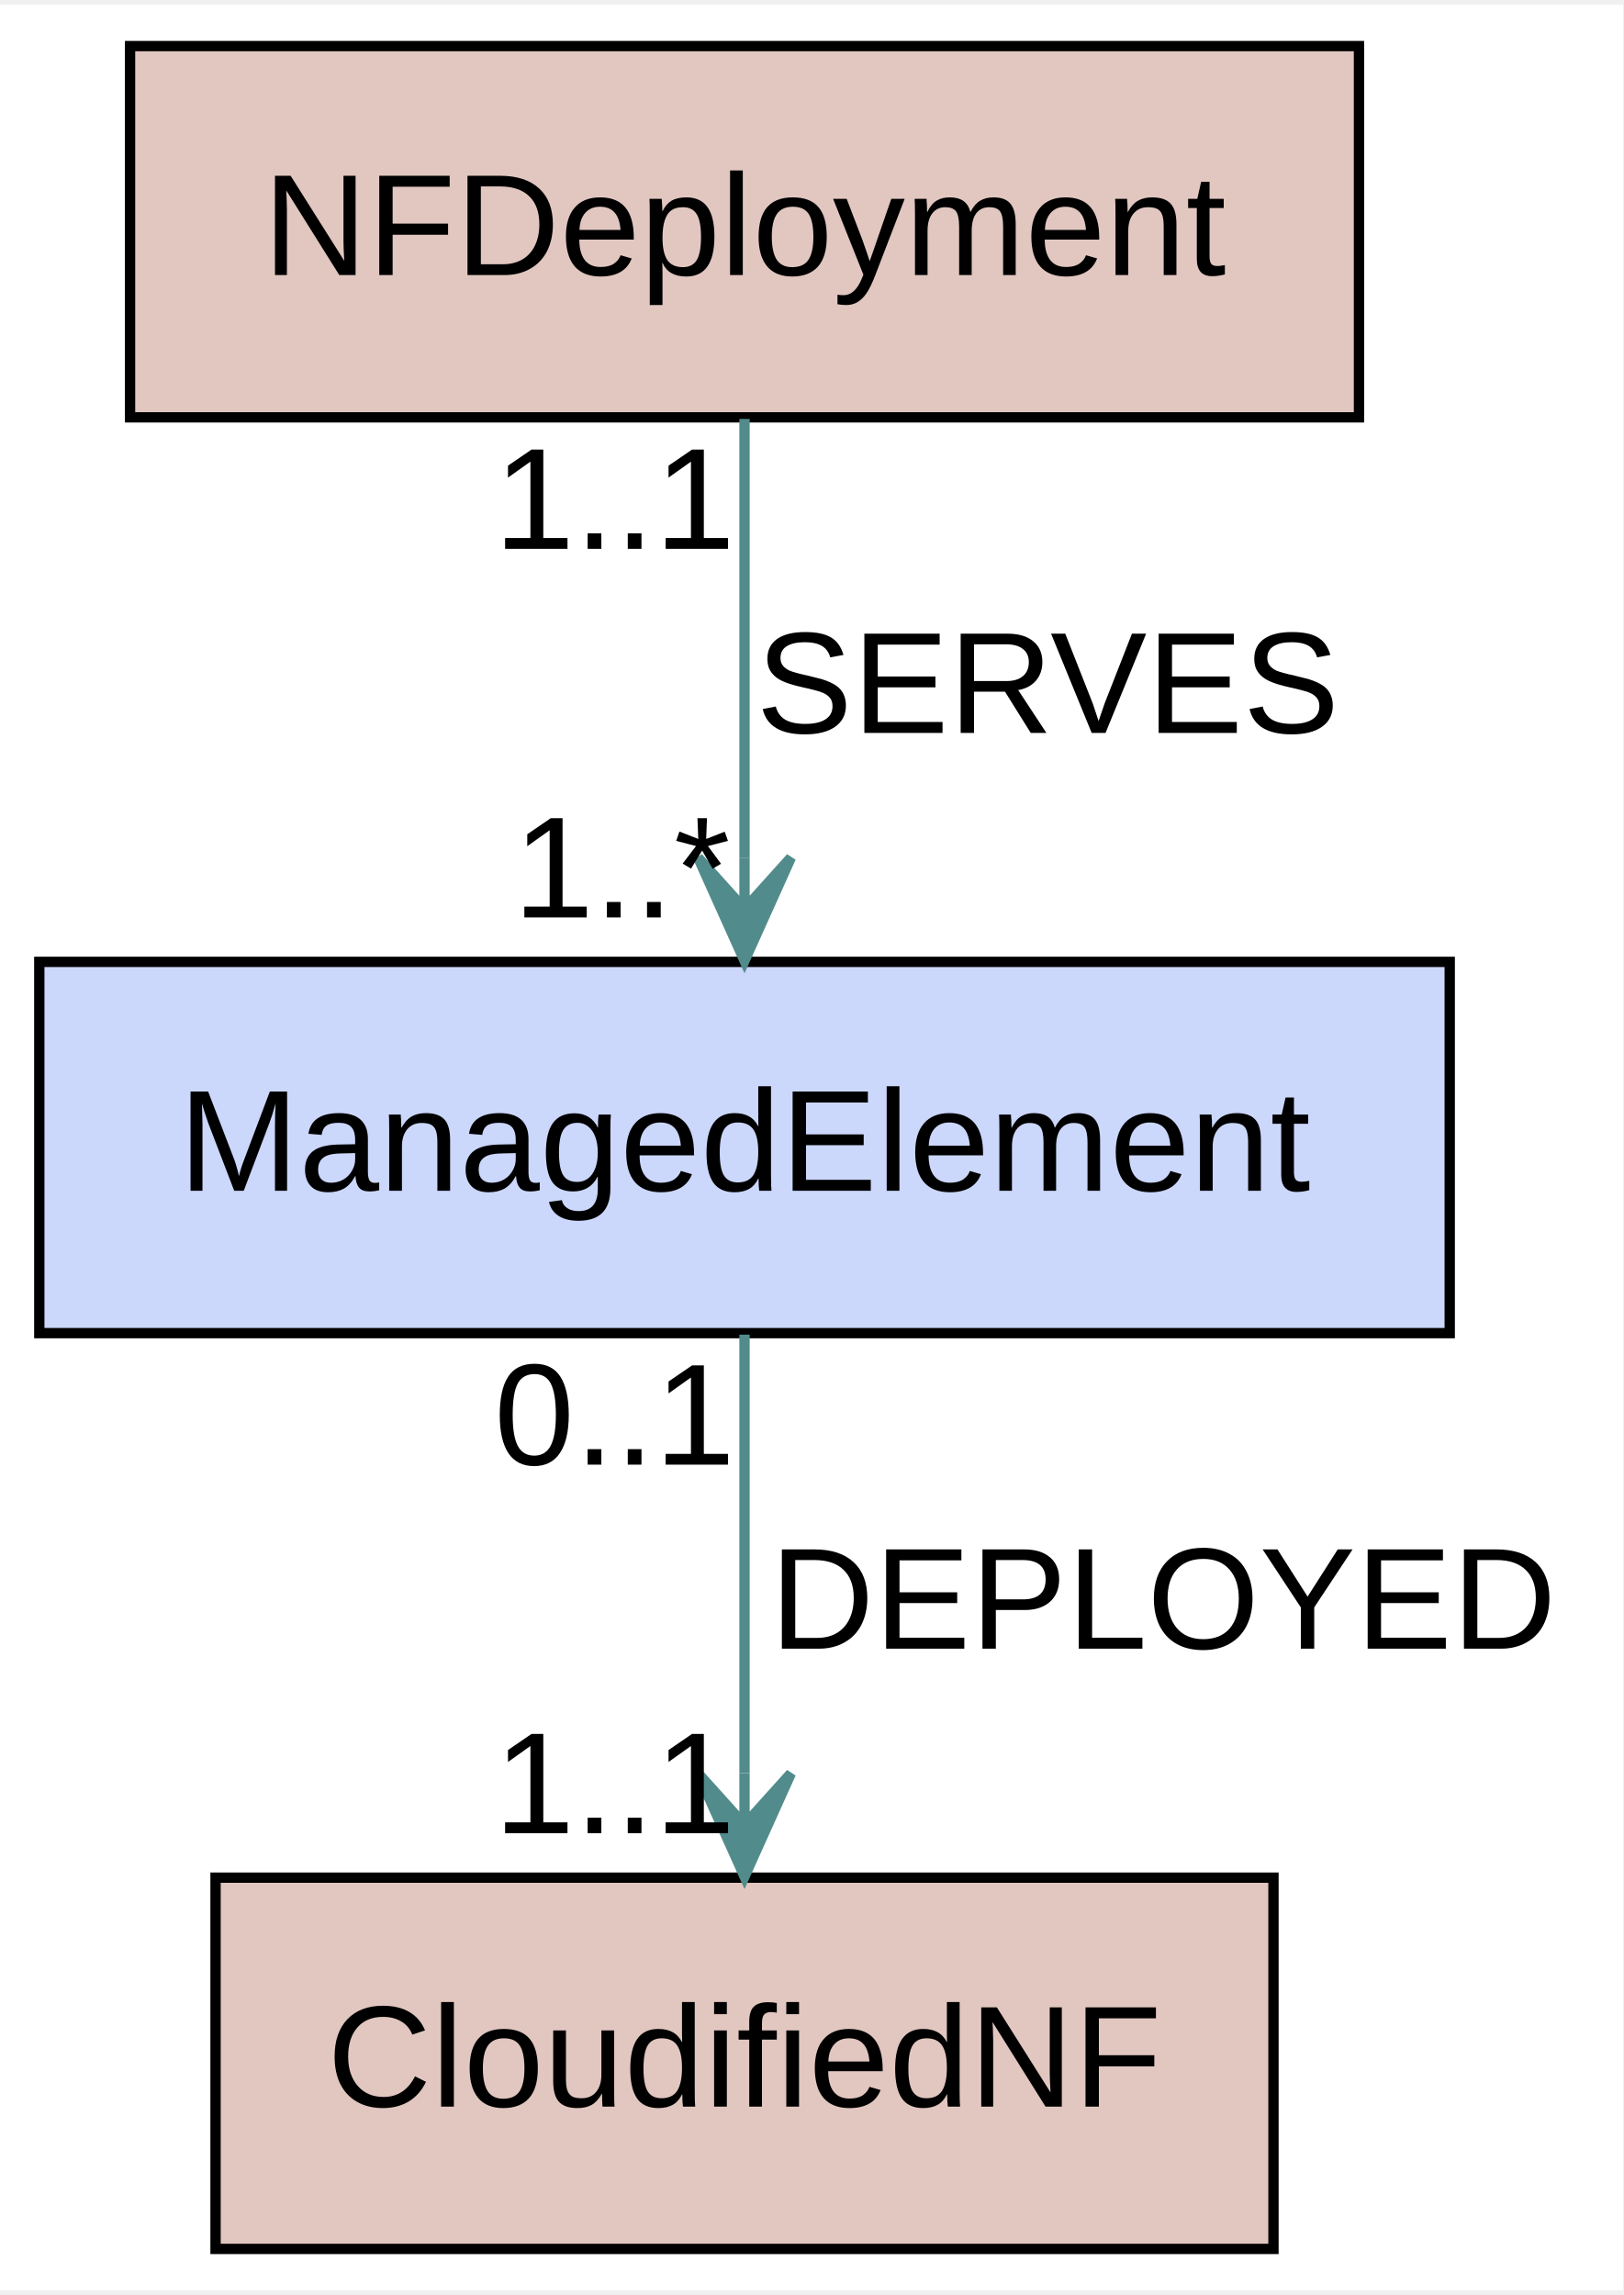
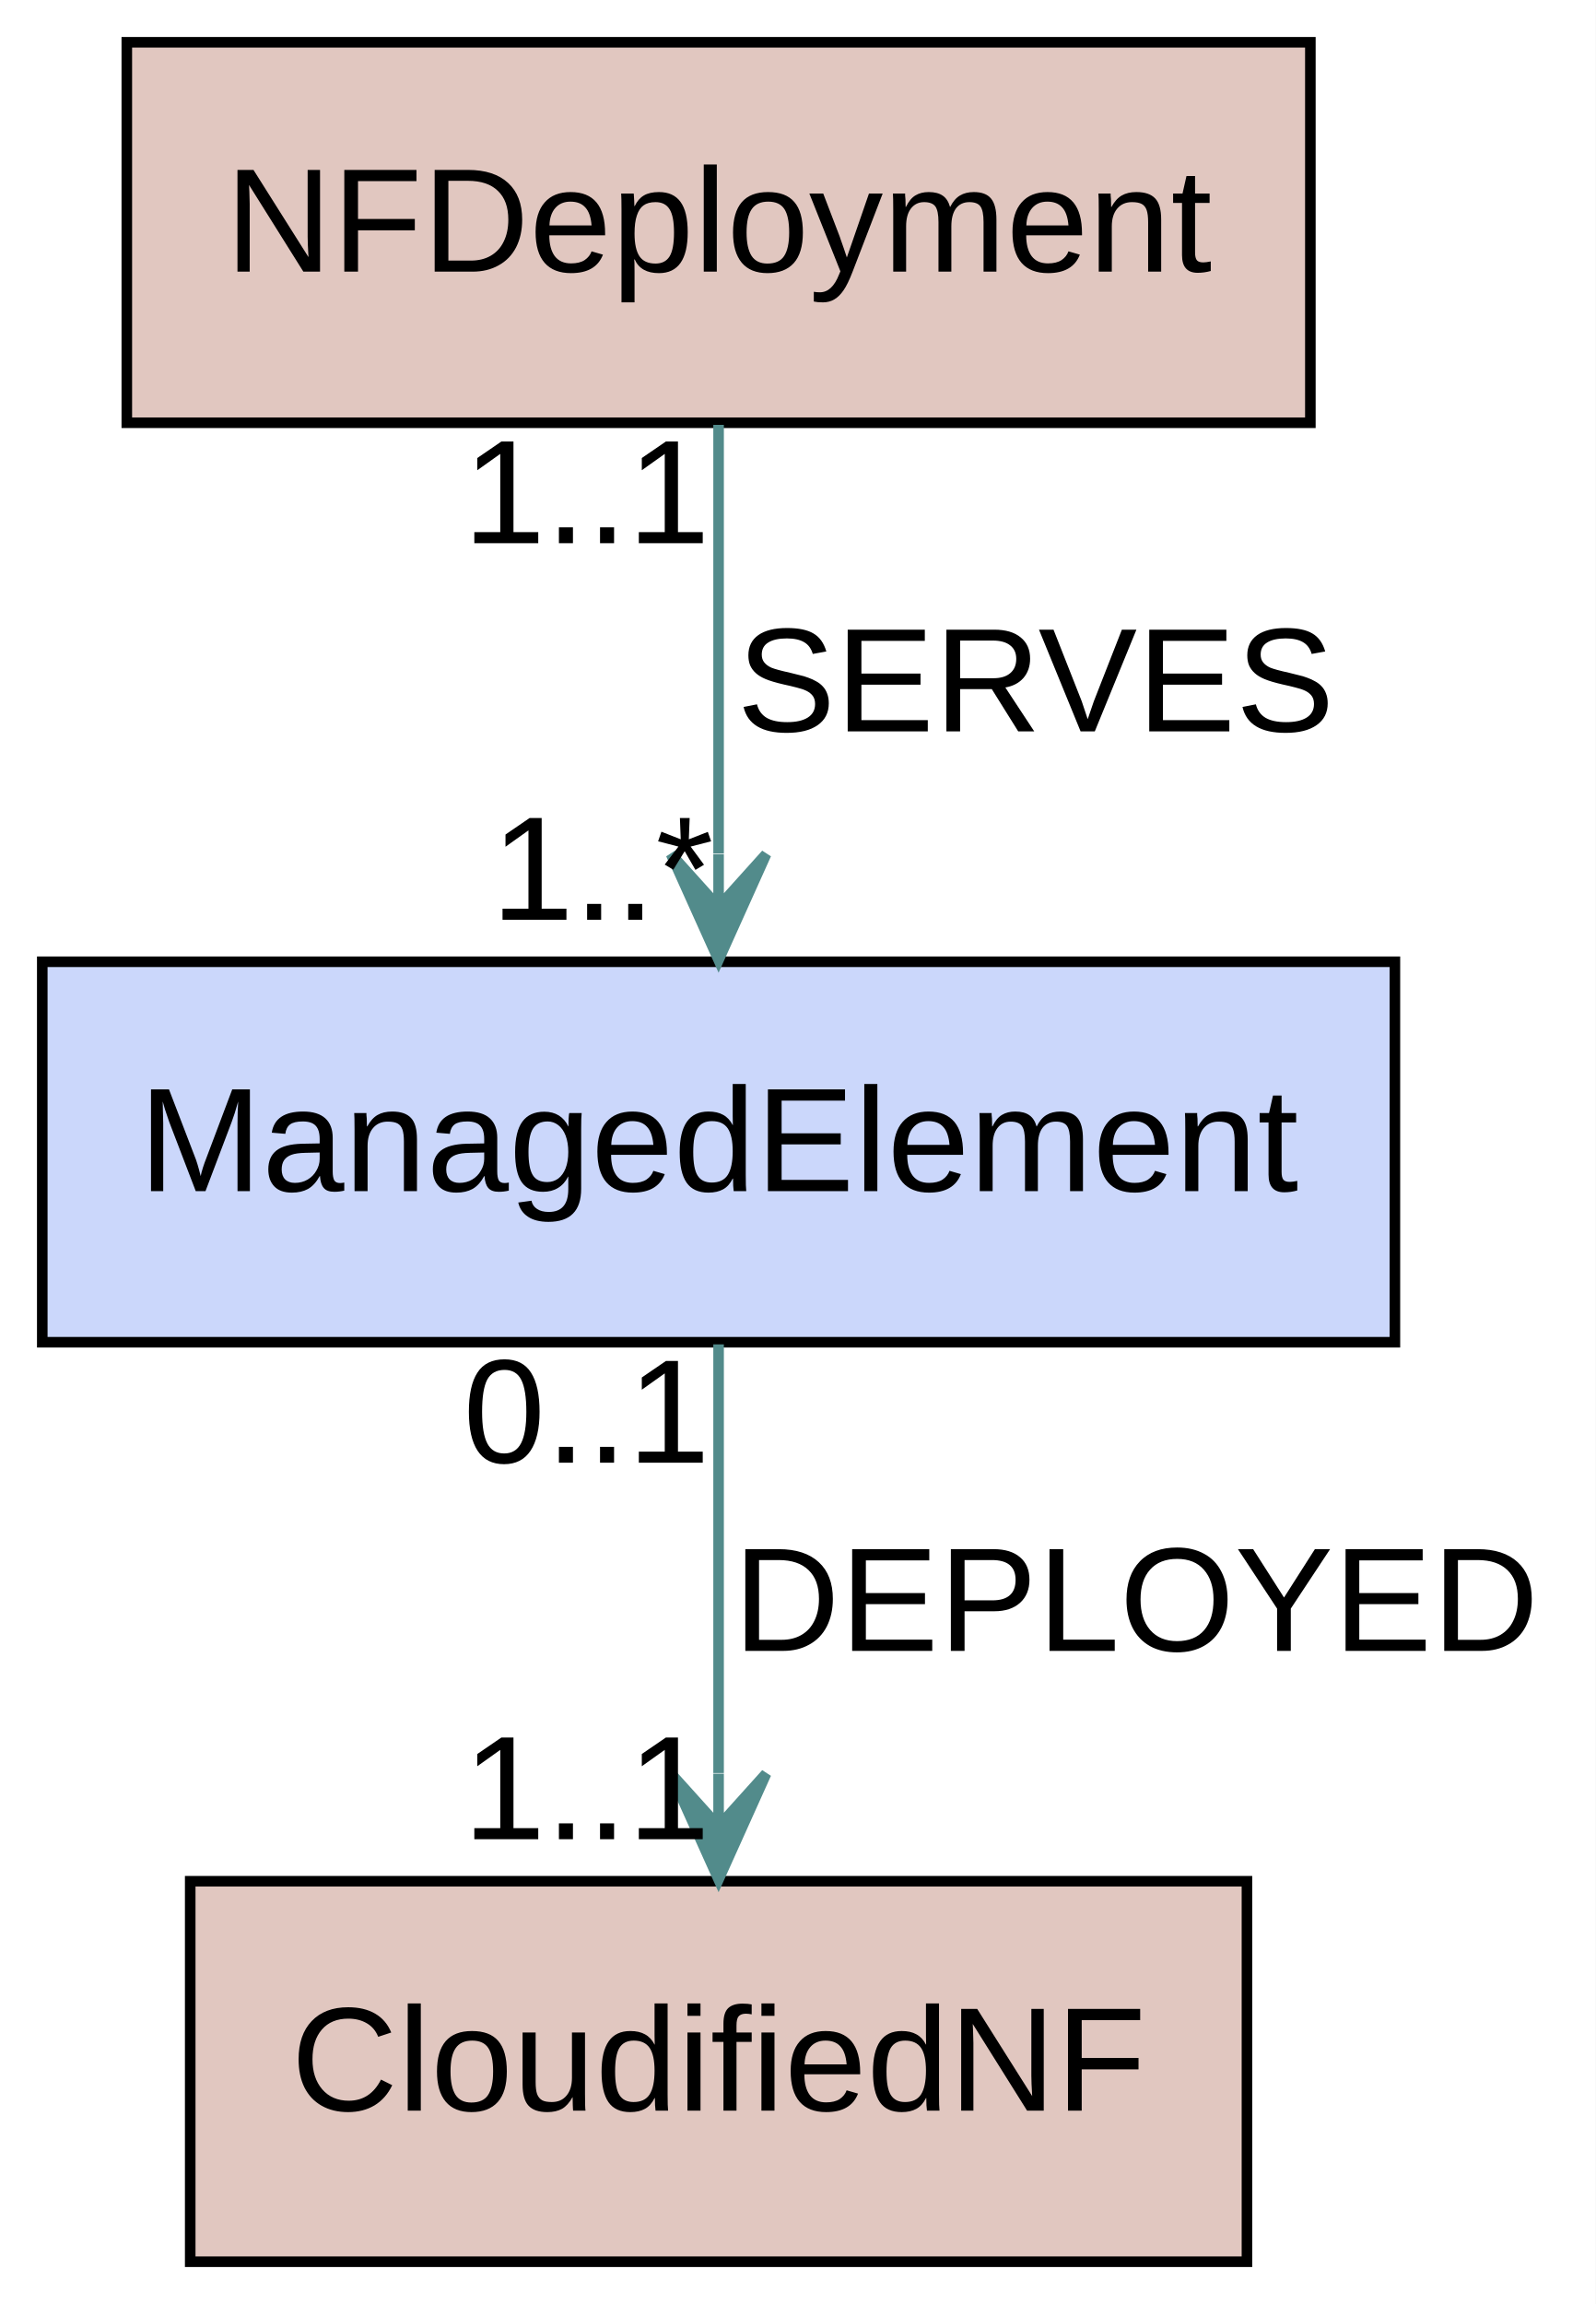
- <svg xmlns="http://www.w3.org/2000/svg" width="157px" height="222px" viewBox="0.00 0.00 157.38 221.60">
-   <g id="graph0" class="graph" transform="scale(1.0 1.0) rotate(0.0) translate(4.0 217.6)">
-     <polygon fill="white" stroke="transparent" points="-4,4 -4,-217.6 153.38,-217.6 153.38,4 -4,4" />
+ <svg xmlns="http://www.w3.org/2000/svg" width="151px" height="218px" viewBox="0.00 0.00 151.00 218.00">
+   <g id="graph0" class="graph" transform="scale(1.0 1.0) rotate(0.0) translate(4.0 214.0)">
+     <polygon fill="white" stroke="transparent" points="-4,4 -4,-214 147,-214 147,4 -4,4" />
    <g id="node1" class="node">
-       <polygon fill="#3663f0" fill-opacity="0.255" stroke="black" points="136.57,-124.8 -0.19,-124.8 -0.19,-88.8 136.57,-88.8 136.57,-124.8" />
-       <text text-anchor="middle" x="68.19" y="-102.6" font-family="Arial" font-size="14.00">ManagedElement</text>
+       <polygon fill="#3663f0" fill-opacity="0.255" stroke="black" points="128,-123 0,-123 0,-87 128,-87 128,-123" />
+       <text text-anchor="middle" x="64" y="-101.3" font-family="Arial" font-size="14.00">ManagedElement</text>
    </g>
    <g id="node2" class="node">
-       <polygon fill="#89240a" fill-opacity="0.255" stroke="black" points="119.48,-36 16.9,-36 16.9,0 119.48,0 119.48,-36" />
-       <text text-anchor="middle" x="68.19" y="-13.8" font-family="Arial" font-size="14.00">CloudifiedNF</text>
+       <polygon fill="#89240a" fill-opacity="0.255" stroke="black" points="114,-36 14,-36 14,0 114,0 114,-36" />
+       <text text-anchor="middle" x="64" y="-14.3" font-family="Arial" font-size="14.00">CloudifiedNF</text>
    </g>
    <g id="edge1" class="edge">
-       <path fill="none" stroke="#528b8b" d="M68.19,-88.65C68.19,-76.52 68.19,-60.02 68.19,-46.12" />
-       <polygon fill="#528b8b" stroke="#528b8b" points="68.19,-36.11 72.69,-46.11 68.19,-41.11 68.19,-46.11 68.19,-46.11 68.19,-46.11 68.19,-41.11 63.69,-46.11 68.19,-36.11 68.19,-36.11" />
-       <text text-anchor="middle" x="108.78" y="-58.2" font-family="Arial" font-size="14.00">DEPLOYED</text>
-       <text text-anchor="middle" x="55.59" y="-40.31" font-family="Arial" font-size="14.00">1..1</text>
-       <text text-anchor="middle" x="55.59" y="-76.05" font-family="Arial" font-size="14.00">0..1</text>
+       <path fill="none" stroke="#528b8b" d="M64,-86.8C64,-75.16 64,-59.55 64,-46.24" />
+       <polygon fill="#528b8b" stroke="#528b8b" points="64,-36.18 68.5,-46.18 64,-41.18 64,-46.18 64,-46.18 64,-46.18 64,-41.18 59.5,-46.18 64,-36.18 64,-36.18" />
+       <text text-anchor="middle" x="103.5" y="-57.8" font-family="Arial" font-size="14.00">DEPLOYED</text>
+       <text text-anchor="middle" x="51.5" y="-39.98" font-family="Arial" font-size="14.00">1..1</text>
+       <text text-anchor="middle" x="51.5" y="-75.6" font-family="Arial" font-size="14.00">0..1</text>
    </g>
    <g id="node3" class="node">
-       <polygon fill="#89240a" fill-opacity="0.255" stroke="black" points="127.77,-213.6 8.61,-213.6 8.61,-177.6 127.77,-177.6 127.77,-213.6" />
-       <text text-anchor="middle" x="68.19" y="-191.4" font-family="Arial" font-size="14.00">NFDeployment</text>
+       <polygon fill="#89240a" fill-opacity="0.255" stroke="black" points="120,-210 8,-210 8,-174 120,-174 120,-210" />
+       <text text-anchor="middle" x="64" y="-188.3" font-family="Arial" font-size="14.00">NFDeployment</text>
    </g>
    <g id="edge2" class="edge">
-       <path fill="none" stroke="#528b8b" d="M68.19,-177.45C68.19,-165.32 68.19,-148.82 68.19,-134.92" />
-       <polygon fill="#528b8b" stroke="#528b8b" points="68.19,-124.91 72.69,-134.91 68.19,-129.91 68.19,-134.91 68.19,-134.91 68.19,-134.91 68.19,-129.91 63.69,-134.91 68.19,-124.91 68.19,-124.91" />
-       <text text-anchor="middle" x="97.59" y="-147" font-family="Arial" font-size="14.00">SERVES</text>
-       <text text-anchor="middle" x="56.29" y="-129.11" font-family="Arial" font-size="14.00">1..*</text>
-       <text text-anchor="middle" x="55.59" y="-164.85" font-family="Arial" font-size="14.00">1..1</text>
+       <path fill="none" stroke="#528b8b" d="M64,-173.8C64,-162.16 64,-146.55 64,-133.24" />
+       <polygon fill="#528b8b" stroke="#528b8b" points="64,-123.18 68.5,-133.18 64,-128.18 64,-133.18 64,-133.18 64,-133.18 64,-128.18 59.5,-133.18 64,-123.18 64,-123.18" />
+       <text text-anchor="middle" x="94" y="-144.8" font-family="Arial" font-size="14.00">SERVES</text>
+       <text text-anchor="middle" x="53" y="-126.98" font-family="Arial" font-size="14.00">1..*</text>
+       <text text-anchor="middle" x="51.5" y="-162.6" font-family="Arial" font-size="14.00">1..1</text>
    </g>
  </g>
</svg>
